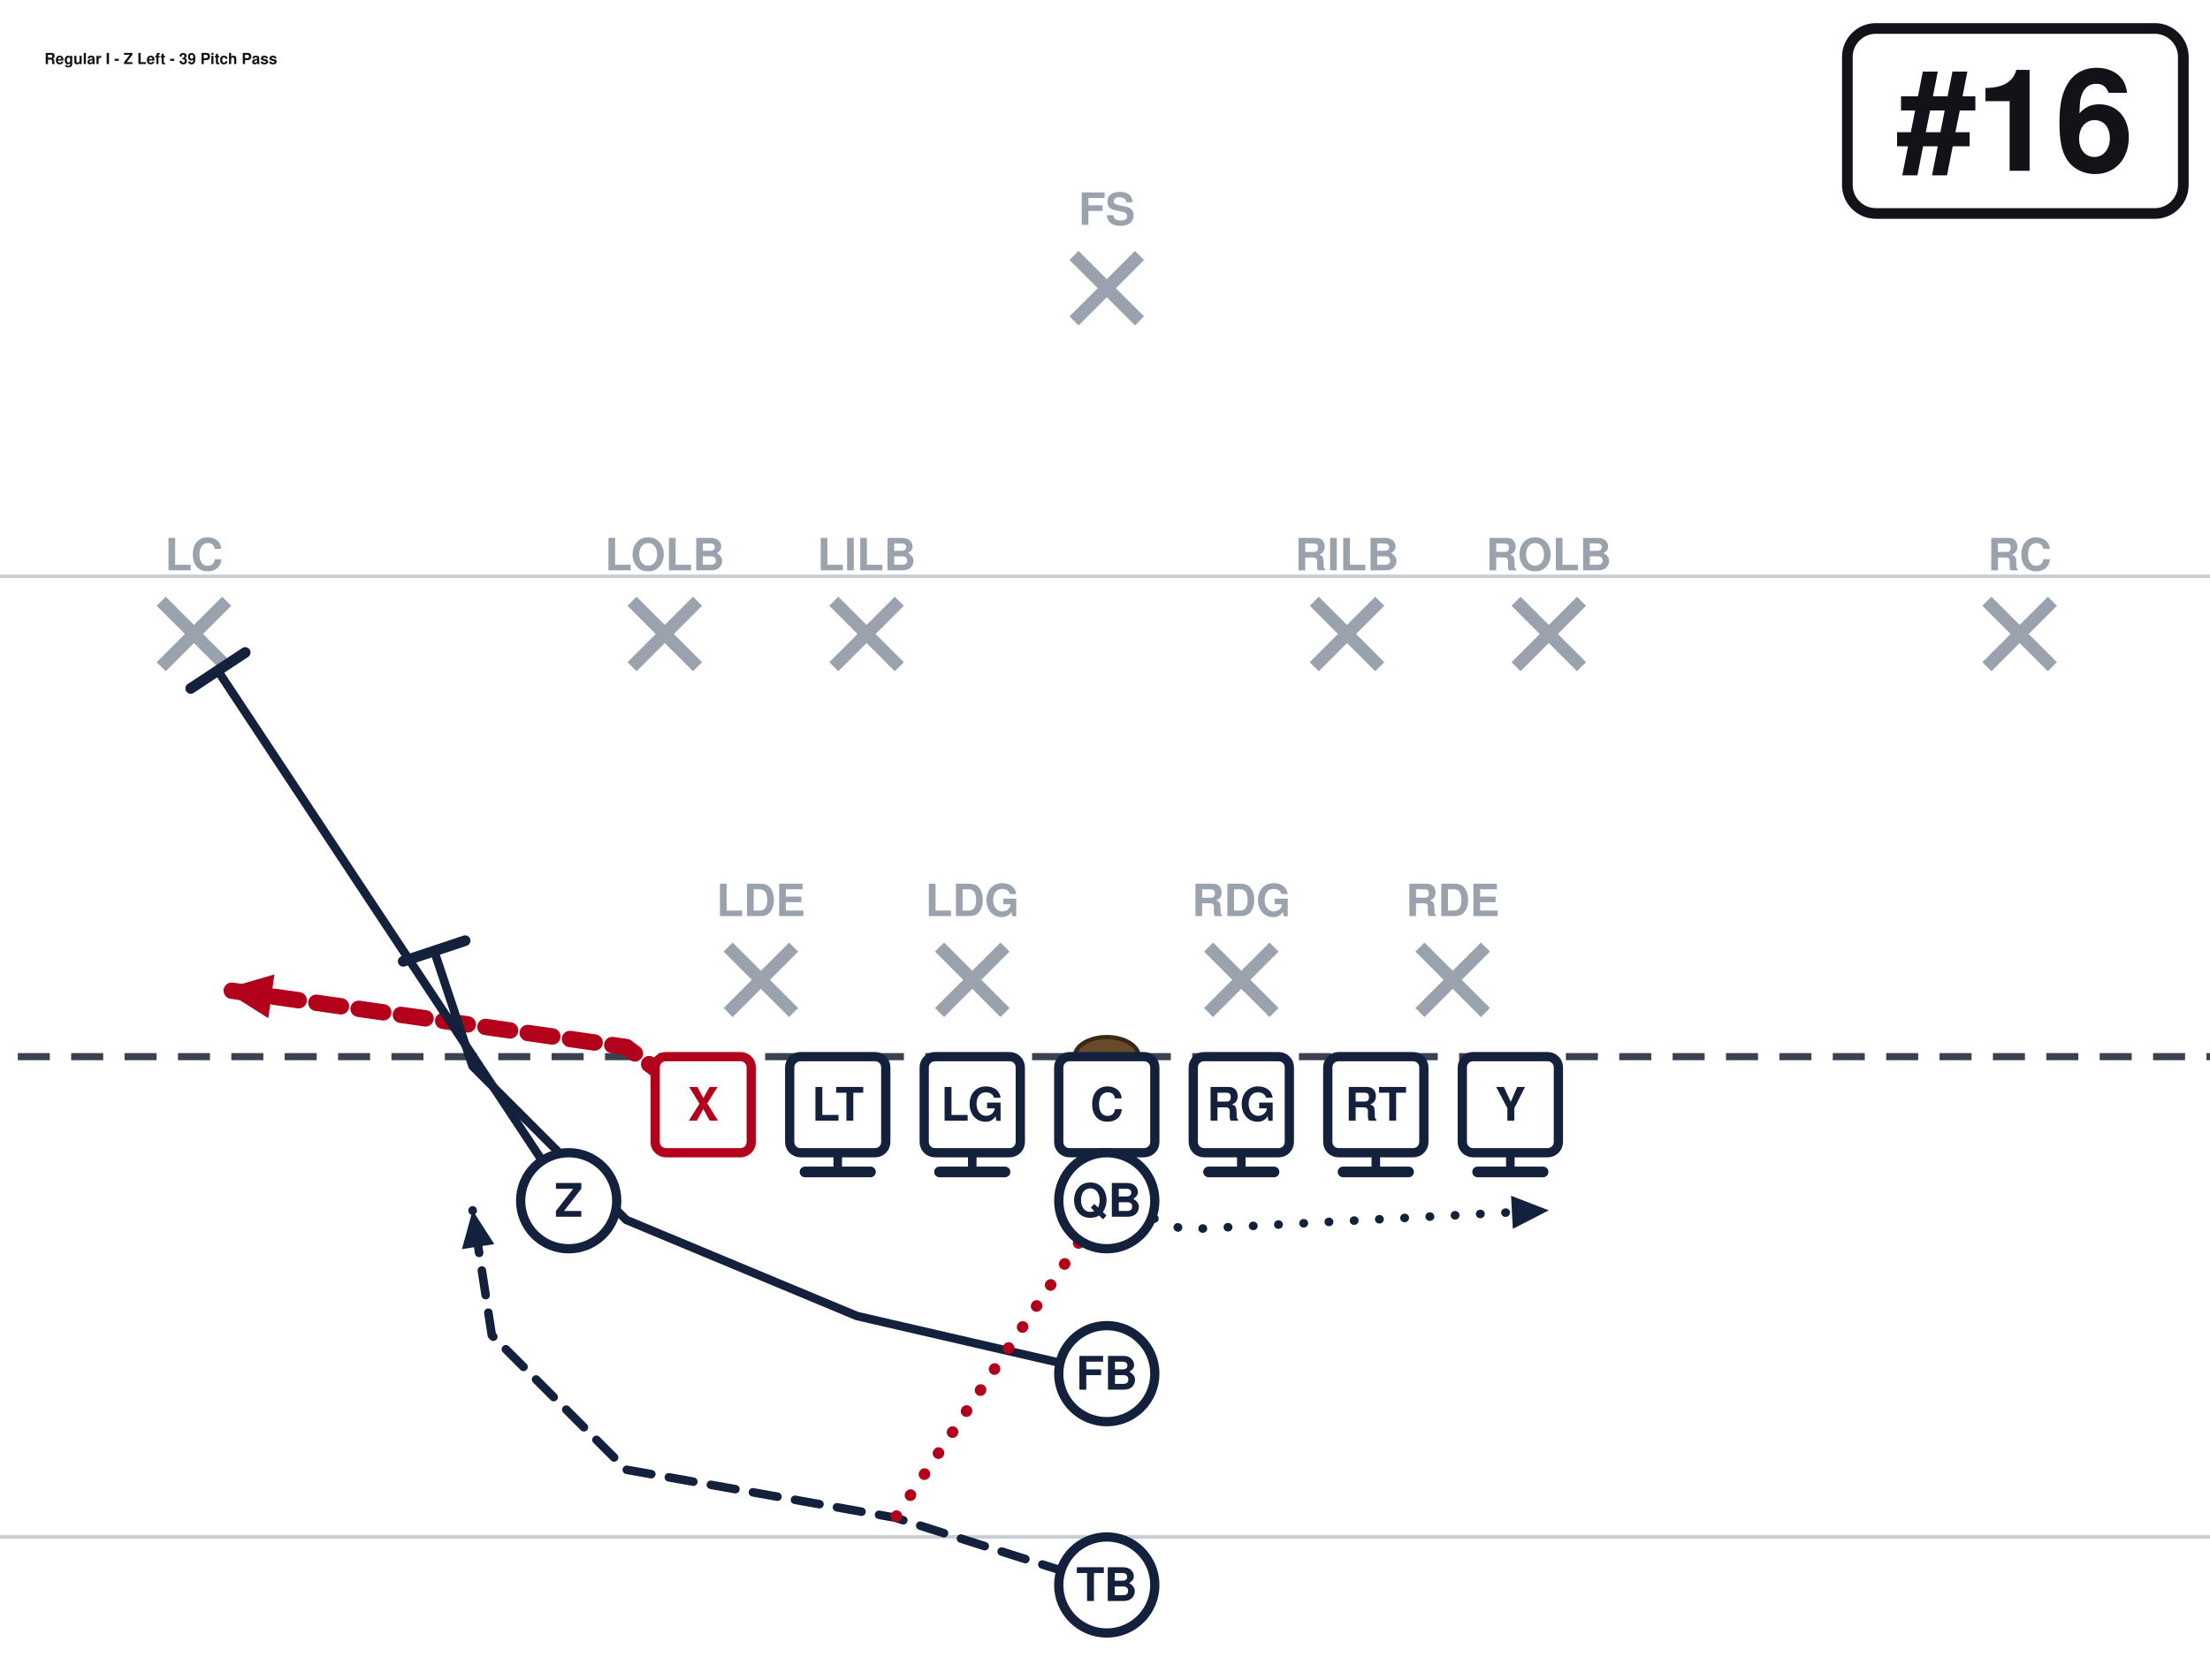
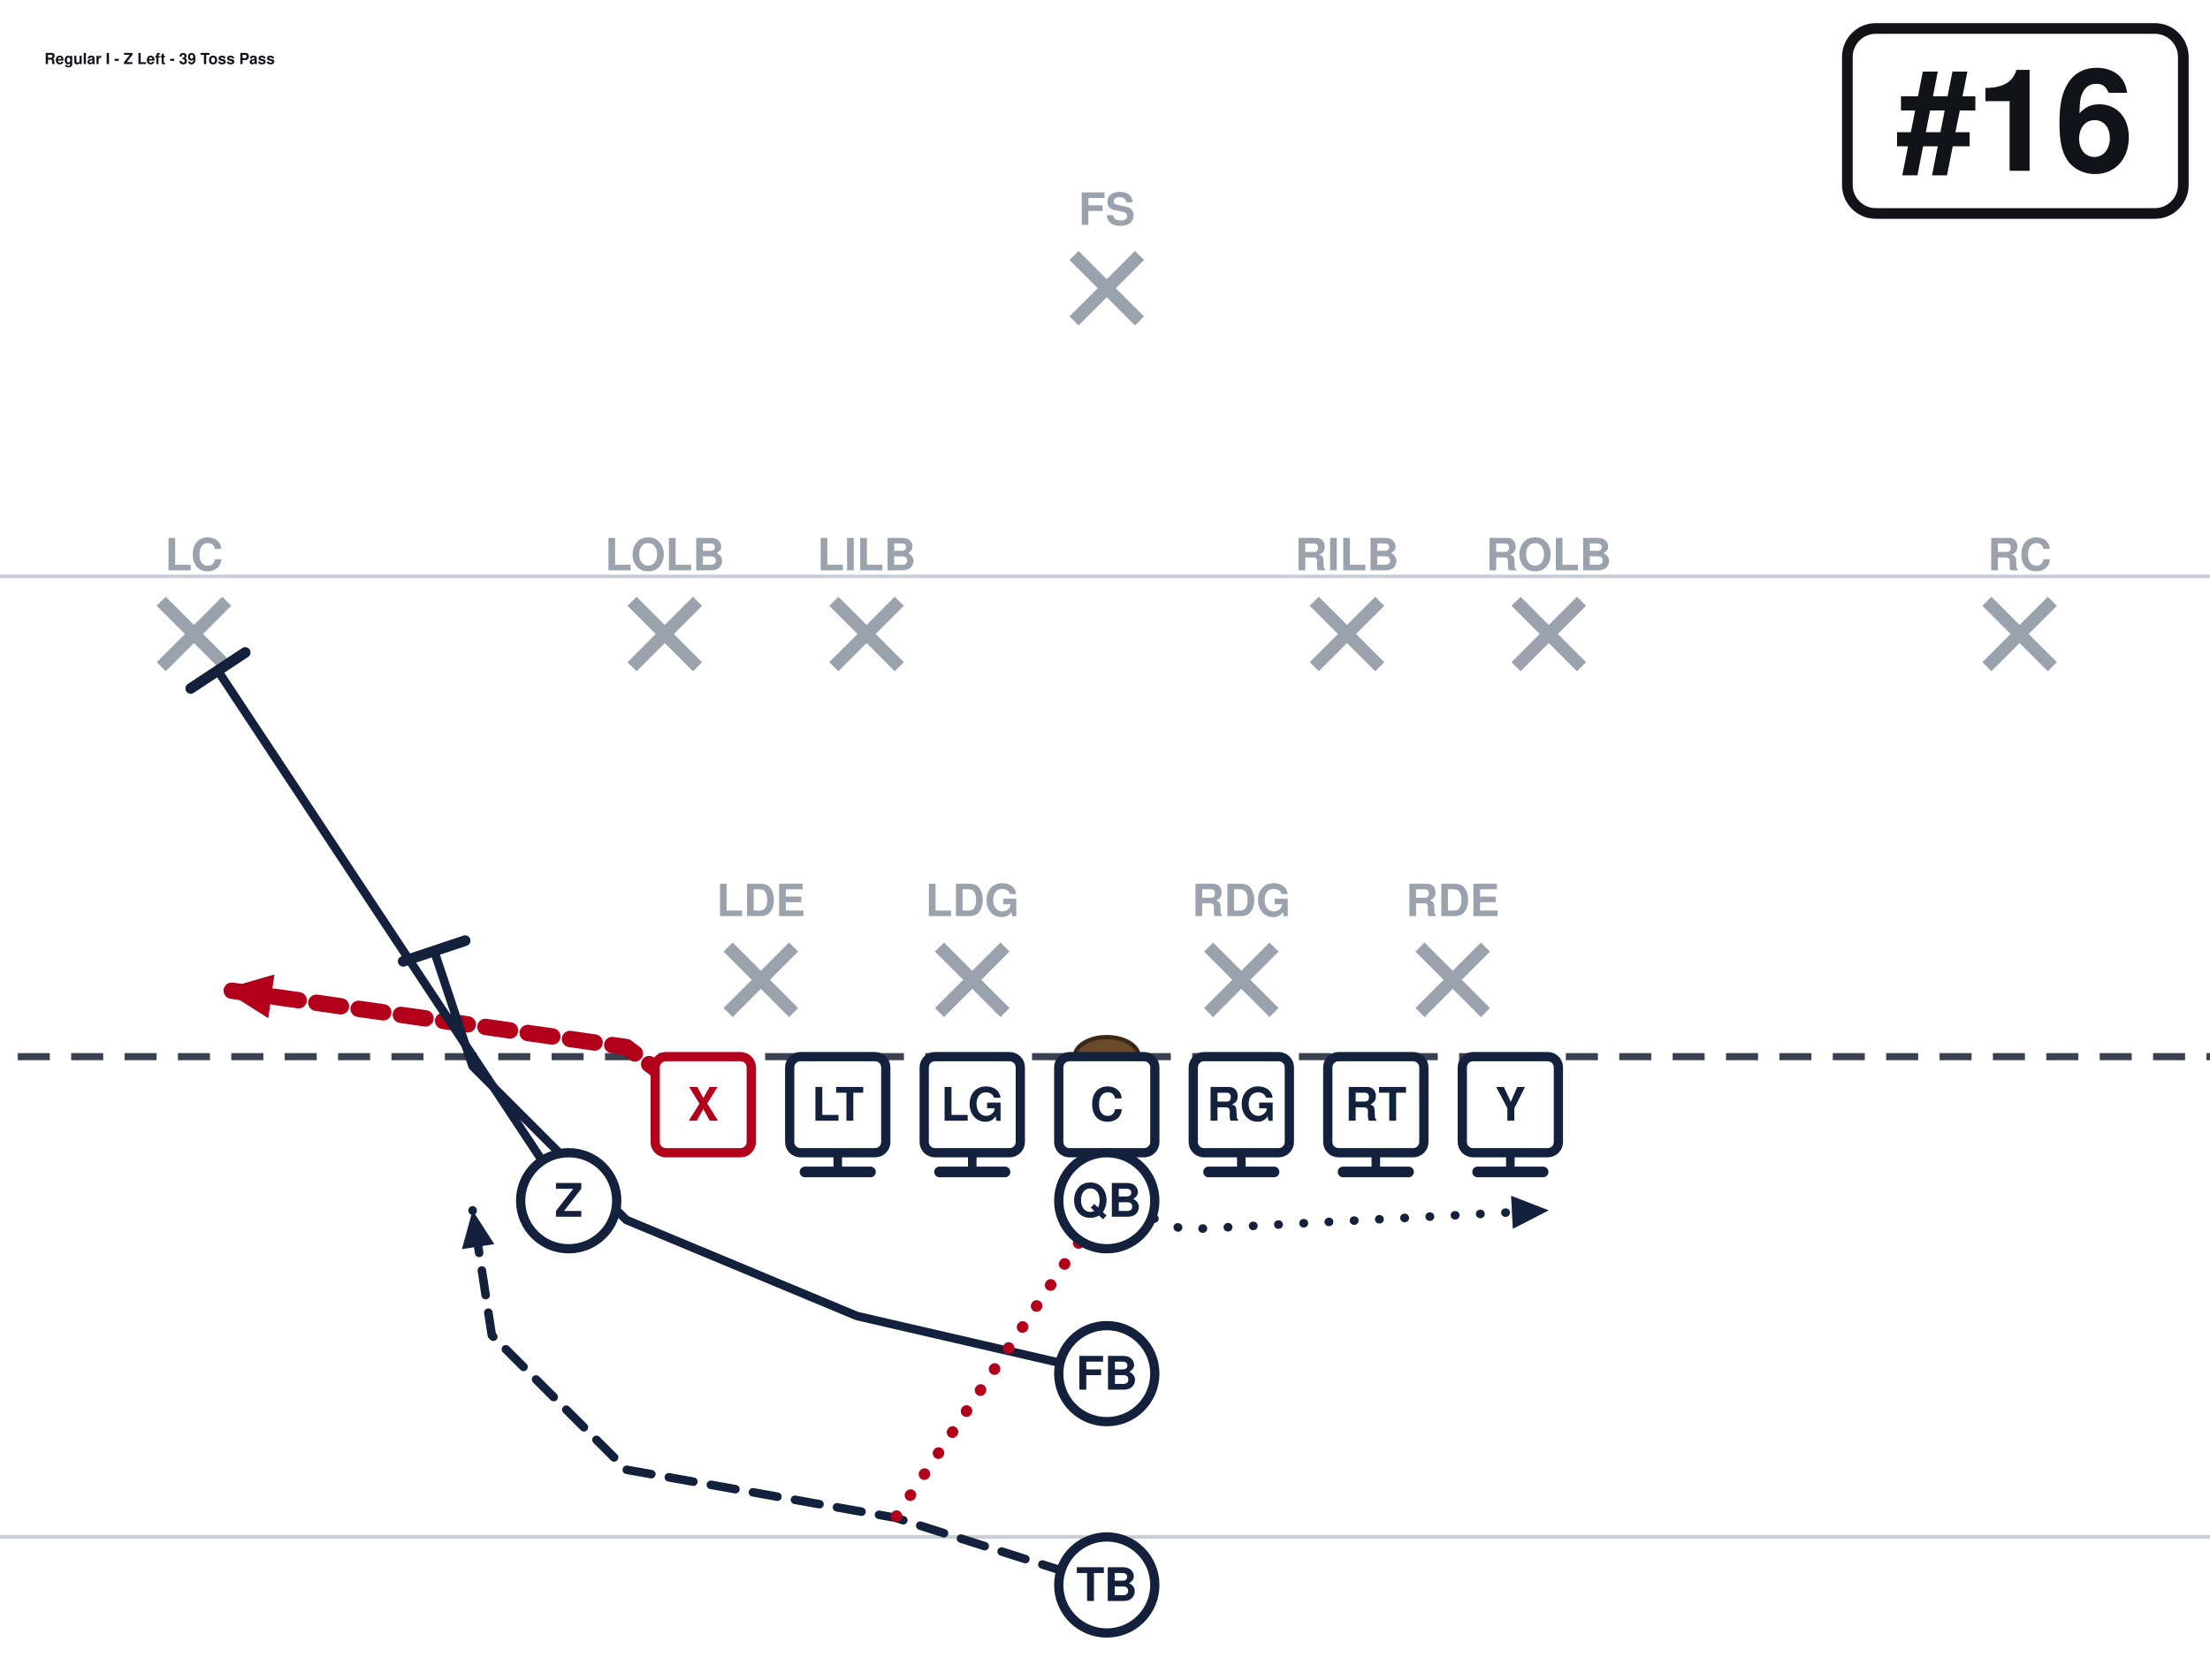
<svg xmlns="http://www.w3.org/2000/svg" width="621" height="472" viewBox="40 27 621 472" font-family="Segoe UI, Helvetica, Arial, sans-serif" role="img">
  <rect x="0" y="0" width="702" height="513" fill="#ffffff" />
  <line x1="0" y1="459.0" x2="702" y2="459.0" stroke="#c8cdd6" stroke-width="1" />
  <line x1="0" y1="189.0" x2="702" y2="189.0" stroke="#c8cdd6" stroke-width="1" />
  <line x1="0" y1="324.0" x2="702" y2="324.0" stroke="#3a4150" stroke-width="2" stroke-dasharray="9 6" />
  <ellipse cx="351.0" cy="324.0" rx="9" ry="5.5" fill="#6b4a2b" stroke="#3a2716" stroke-width="1.2" />
  <line x1="244.6" y1="293.2" x2="263.0" y2="311.6" stroke="#9aa2ae" stroke-width="3.6" />
  <line x1="263.0" y1="293.2" x2="244.6" y2="311.6" stroke="#9aa2ae" stroke-width="3.6" />
  <text x="253.8" y="284.5" text-anchor="middle" font-size="12.5" fill="#9aa2ae" font-weight="600">LDE</text>
  <line x1="304.0" y1="293.2" x2="322.4" y2="311.6" stroke="#9aa2ae" stroke-width="3.6" />
  <line x1="322.4" y1="293.2" x2="304.0" y2="311.6" stroke="#9aa2ae" stroke-width="3.6" />
  <text x="313.2" y="284.5" text-anchor="middle" font-size="12.5" fill="#9aa2ae" font-weight="600">LDG</text>
  <line x1="379.6" y1="293.2" x2="398.0" y2="311.6" stroke="#9aa2ae" stroke-width="3.6" />
  <line x1="398.0" y1="293.2" x2="379.6" y2="311.6" stroke="#9aa2ae" stroke-width="3.6" />
  <text x="388.8" y="284.5" text-anchor="middle" font-size="12.5" fill="#9aa2ae" font-weight="600">RDG</text>
  <line x1="439.0" y1="293.2" x2="457.4" y2="311.6" stroke="#9aa2ae" stroke-width="3.6" />
  <line x1="457.4" y1="293.2" x2="439.0" y2="311.6" stroke="#9aa2ae" stroke-width="3.6" />
  <text x="448.2" y="284.5" text-anchor="middle" font-size="12.5" fill="#9aa2ae" font-weight="600">RDE</text>
  <line x1="217.6" y1="196.0" x2="236.0" y2="214.4" stroke="#9aa2ae" stroke-width="3.6" />
  <line x1="236.0" y1="196.0" x2="217.6" y2="214.4" stroke="#9aa2ae" stroke-width="3.6" />
  <text x="226.8" y="187.3" text-anchor="middle" font-size="12.5" fill="#9aa2ae" font-weight="600">LOLB</text>
  <line x1="274.3" y1="196.0" x2="292.7" y2="214.4" stroke="#9aa2ae" stroke-width="3.6" />
  <line x1="292.7" y1="196.0" x2="274.3" y2="214.4" stroke="#9aa2ae" stroke-width="3.6" />
  <text x="283.5" y="187.3" text-anchor="middle" font-size="12.5" fill="#9aa2ae" font-weight="600">LILB</text>
  <line x1="409.3" y1="196.0" x2="427.7" y2="214.4" stroke="#9aa2ae" stroke-width="3.6" />
  <line x1="427.7" y1="196.0" x2="409.3" y2="214.4" stroke="#9aa2ae" stroke-width="3.6" />
  <text x="418.5" y="187.3" text-anchor="middle" font-size="12.5" fill="#9aa2ae" font-weight="600">RILB</text>
  <line x1="466.0" y1="196.0" x2="484.4" y2="214.4" stroke="#9aa2ae" stroke-width="3.6" />
  <line x1="484.4" y1="196.0" x2="466.0" y2="214.4" stroke="#9aa2ae" stroke-width="3.6" />
  <text x="475.2" y="187.3" text-anchor="middle" font-size="12.5" fill="#9aa2ae" font-weight="600">ROLB</text>
  <line x1="85.3" y1="196.0" x2="103.7" y2="214.4" stroke="#9aa2ae" stroke-width="3.6" />
  <line x1="103.7" y1="196.0" x2="85.3" y2="214.4" stroke="#9aa2ae" stroke-width="3.6" />
  <text x="94.5" y="187.3" text-anchor="middle" font-size="12.5" fill="#9aa2ae" font-weight="600">LC</text>
  <line x1="598.3" y1="196.0" x2="616.7" y2="214.4" stroke="#9aa2ae" stroke-width="3.6" />
  <line x1="616.7" y1="196.0" x2="598.3" y2="214.4" stroke="#9aa2ae" stroke-width="3.6" />
  <text x="607.5" y="187.3" text-anchor="middle" font-size="12.5" fill="#9aa2ae" font-weight="600">RC</text>
  <line x1="341.8" y1="98.8" x2="360.2" y2="117.2" stroke="#9aa2ae" stroke-width="3.6" />
  <line x1="360.2" y1="98.8" x2="341.8" y2="117.2" stroke="#9aa2ae" stroke-width="3.6" />
  <text x="351.0" y="90.2" text-anchor="middle" font-size="12.5" fill="#9aa2ae" font-weight="600">FS</text>
  <path d="M237.6,337.5 L216.0,321.3 L102.6,305.1" fill="none" stroke="#b3001b" stroke-width="4.6" stroke-linecap="round" stroke-linejoin="round" stroke-dasharray="7 5" />
  <polygon points="102.6,305.1 117.1,300.9 115.4,313.2" fill="#b3001b" />
  <path d="M275.4,337.5 L275.4,356.4" fill="none" stroke="#14213d" stroke-width="2.4" stroke-linecap="round" stroke-linejoin="round" />
  <line x1="284.6" y1="356.4" x2="266.2" y2="356.4" stroke="#14213d" stroke-width="3.0" stroke-linecap="round" />
  <path d="M313.2,337.5 L313.2,356.4" fill="none" stroke="#14213d" stroke-width="2.4" stroke-linecap="round" stroke-linejoin="round" />
  <line x1="322.4" y1="356.4" x2="304.0" y2="356.4" stroke="#14213d" stroke-width="3.0" stroke-linecap="round" />
  <path d="M351.0,337.5 L351.0,356.4" fill="none" stroke="#14213d" stroke-width="2.4" stroke-linecap="round" stroke-linejoin="round" />
  <line x1="360.2" y1="356.4" x2="341.8" y2="356.4" stroke="#14213d" stroke-width="3.0" stroke-linecap="round" />
  <path d="M388.8,337.5 L388.8,356.4" fill="none" stroke="#14213d" stroke-width="2.4" stroke-linecap="round" stroke-linejoin="round" />
  <line x1="398.0" y1="356.4" x2="379.6" y2="356.4" stroke="#14213d" stroke-width="3.0" stroke-linecap="round" />
  <path d="M426.6,337.5 L426.6,356.4" fill="none" stroke="#14213d" stroke-width="2.4" stroke-linecap="round" stroke-linejoin="round" />
  <line x1="435.8" y1="356.4" x2="417.4" y2="356.4" stroke="#14213d" stroke-width="3.0" stroke-linecap="round" />
  <path d="M464.4,337.5 L464.4,356.4" fill="none" stroke="#14213d" stroke-width="2.4" stroke-linecap="round" stroke-linejoin="round" />
  <line x1="473.6" y1="356.4" x2="455.2" y2="356.4" stroke="#14213d" stroke-width="3.0" stroke-linecap="round" />
  <path d="M199.8,364.5 L101.2,215.5" fill="none" stroke="#14213d" stroke-width="2.4" stroke-linecap="round" stroke-linejoin="round" />
  <line x1="93.6" y1="220.5" x2="108.9" y2="210.4" stroke="#14213d" stroke-width="3.0" stroke-linecap="round" />
  <path d="M351.0,364.5 L372.6,372.6 L475.2,367.2" fill="none" stroke="#14213d" stroke-width="2.4" stroke-linecap="round" stroke-linejoin="round" stroke-dasharray="0.1 7" />
  <polygon points="475.2,367.2 465.1,372.4 464.6,363.1" fill="#14213d" />
  <path d="M351.0,413.1 L280.8,396.9 L216.0,369.9 L172.8,326.7 L162.0,294.3" fill="none" stroke="#14213d" stroke-width="2.4" stroke-linecap="round" stroke-linejoin="round" />
  <line x1="153.3" y1="297.2" x2="170.7" y2="291.4" stroke="#14213d" stroke-width="3.0" stroke-linecap="round" />
  <path d="M351.0,472.5 L291.6,453.6 L216.0,440.1 L178.2,402.3 L172.8,367.2" fill="none" stroke="#14213d" stroke-width="2.4" stroke-linecap="round" stroke-linejoin="round" stroke-dasharray="7 5" />
  <polygon points="172.8,367.2 178.9,376.7 169.8,378.1" fill="#14213d" />
  <path d="M351.0,364.5 L291.6,453.6" fill="none" stroke="#b3001b" stroke-width="3.2" stroke-linecap="round" stroke-linejoin="round" stroke-dasharray="0.1 7" />
  <rect x="224.1" y="324.0" width="27.0" height="27.0" rx="3" fill="#ffffff" stroke="#b3001b" stroke-width="2.6" />
  <text x="237.6" y="342.0" text-anchor="middle" font-size="13" font-weight="700" fill="#b3001b">X</text>
  <rect x="261.9" y="324.0" width="27.0" height="27.0" rx="3" fill="#ffffff" stroke="#14213d" stroke-width="2.6" />
  <text x="275.4" y="342.0" text-anchor="middle" font-size="13" font-weight="700" fill="#14213d">LT</text>
  <rect x="299.7" y="324.0" width="27.0" height="27.0" rx="3" fill="#ffffff" stroke="#14213d" stroke-width="2.6" />
  <text x="313.2" y="342.0" text-anchor="middle" font-size="13" font-weight="700" fill="#14213d">LG</text>
  <rect x="337.5" y="324.0" width="27.0" height="27.0" rx="3" fill="#ffffff" stroke="#14213d" stroke-width="2.6" />
  <text x="351.0" y="342.0" text-anchor="middle" font-size="13" font-weight="700" fill="#14213d">C</text>
  <rect x="375.3" y="324.0" width="27.0" height="27.0" rx="3" fill="#ffffff" stroke="#14213d" stroke-width="2.6" />
  <text x="388.8" y="342.0" text-anchor="middle" font-size="13" font-weight="700" fill="#14213d">RG</text>
  <rect x="413.1" y="324.0" width="27.0" height="27.0" rx="3" fill="#ffffff" stroke="#14213d" stroke-width="2.6" />
  <text x="426.6" y="342.0" text-anchor="middle" font-size="13" font-weight="700" fill="#14213d">RT</text>
  <rect x="450.9" y="324.0" width="27.0" height="27.0" rx="3" fill="#ffffff" stroke="#14213d" stroke-width="2.6" />
  <text x="464.4" y="342.0" text-anchor="middle" font-size="13" font-weight="700" fill="#14213d">Y</text>
  <circle cx="199.8" cy="364.5" r="13.5" fill="#ffffff" stroke="#14213d" stroke-width="2.6" />
  <text x="199.8" y="369.0" text-anchor="middle" font-size="13" font-weight="700" fill="#14213d">Z</text>
  <circle cx="351.0" cy="364.5" r="13.5" fill="#ffffff" stroke="#14213d" stroke-width="2.6" />
  <text x="351.0" y="369.0" text-anchor="middle" font-size="13" font-weight="700" fill="#14213d">QB</text>
  <circle cx="351.0" cy="413.1" r="13.5" fill="#ffffff" stroke="#14213d" stroke-width="2.6" />
  <text x="351.0" y="417.6" text-anchor="middle" font-size="13" font-weight="700" fill="#14213d">FB</text>
  <circle cx="351.0" cy="472.5" r="13.5" fill="#ffffff" stroke="#14213d" stroke-width="2.6" />
  <text x="351.0" y="477.0" text-anchor="middle" font-size="13" font-weight="700" fill="#14213d">TB</text>
  <rect x="559.1" y="35.0" width="94.4" height="52.0" rx="8" fill="#ffffff" stroke="#111318" stroke-width="3" />
  <text x="606.3" y="75.0" text-anchor="middle" font-size="40" font-weight="800" fill="#111318">#16</text>
-   <text x="52.5" y="45.0" font-size="4.3" font-weight="700" fill="#111318">Regular I - Z Left - 39 Pitch Pass</text>
+   <text x="52.5" y="45.0" font-size="4.3" font-weight="700" fill="#111318">Regular I - Z Left - 39 Toss Pass</text>
</svg>
